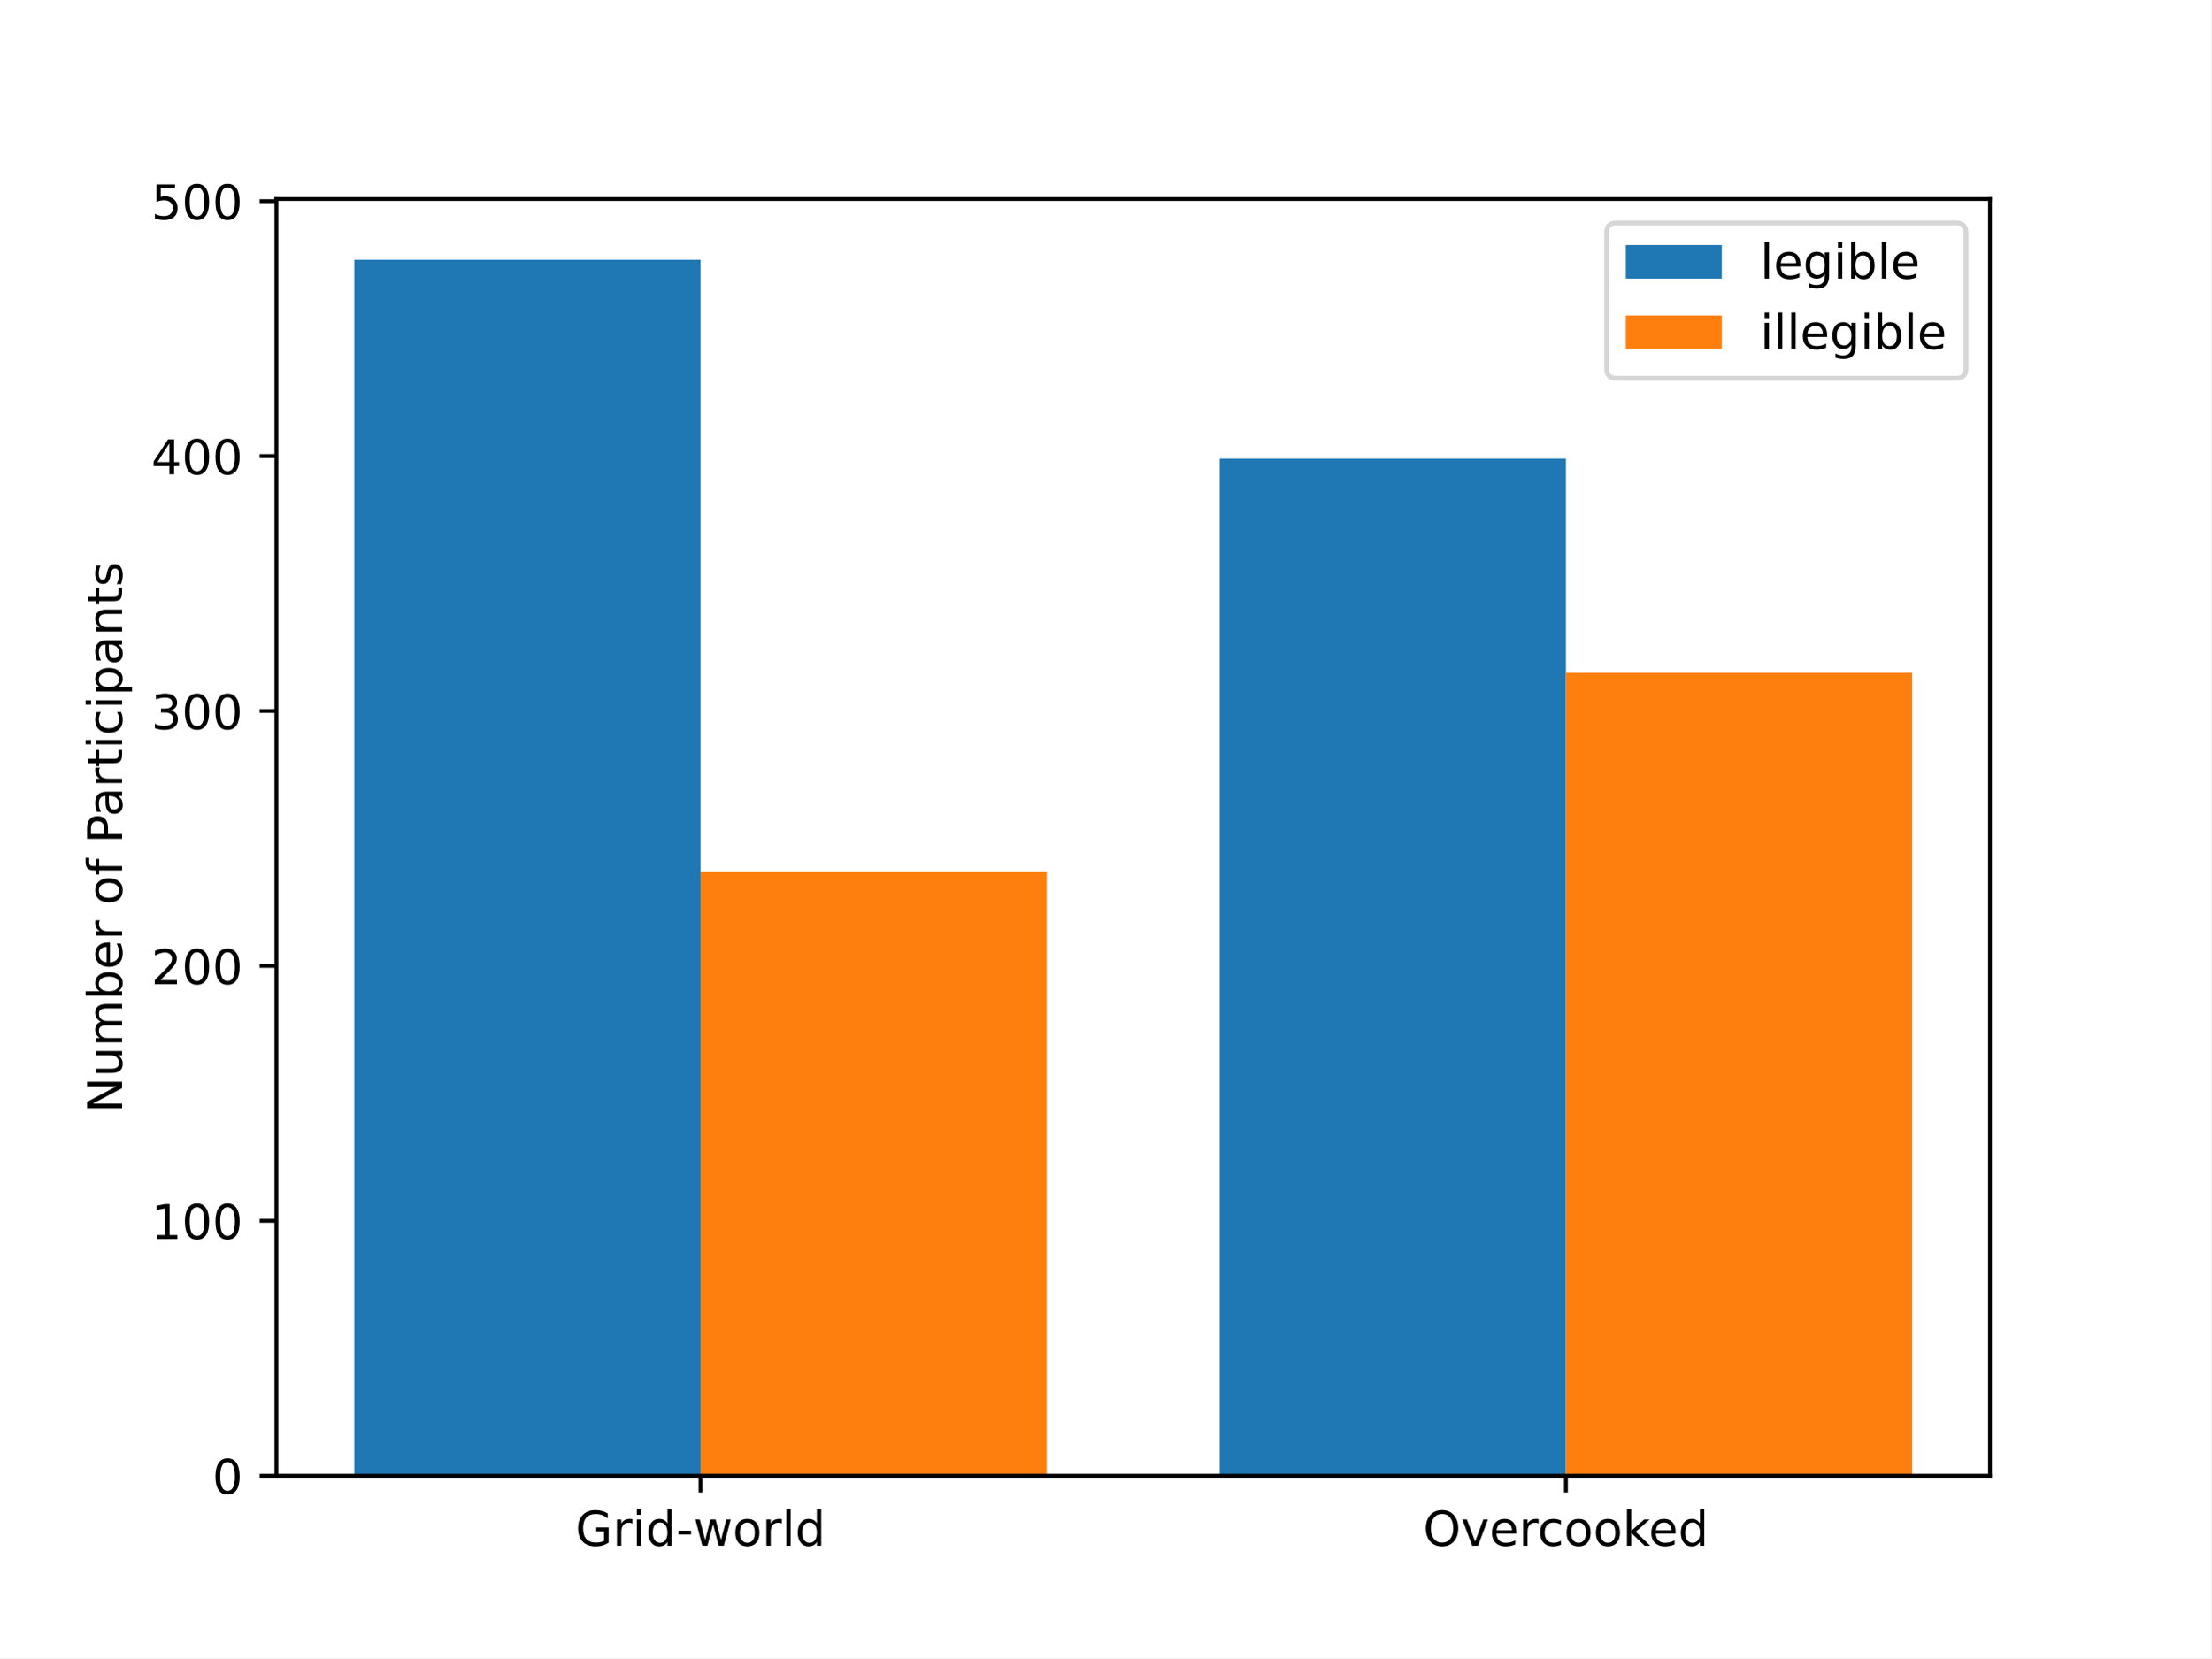
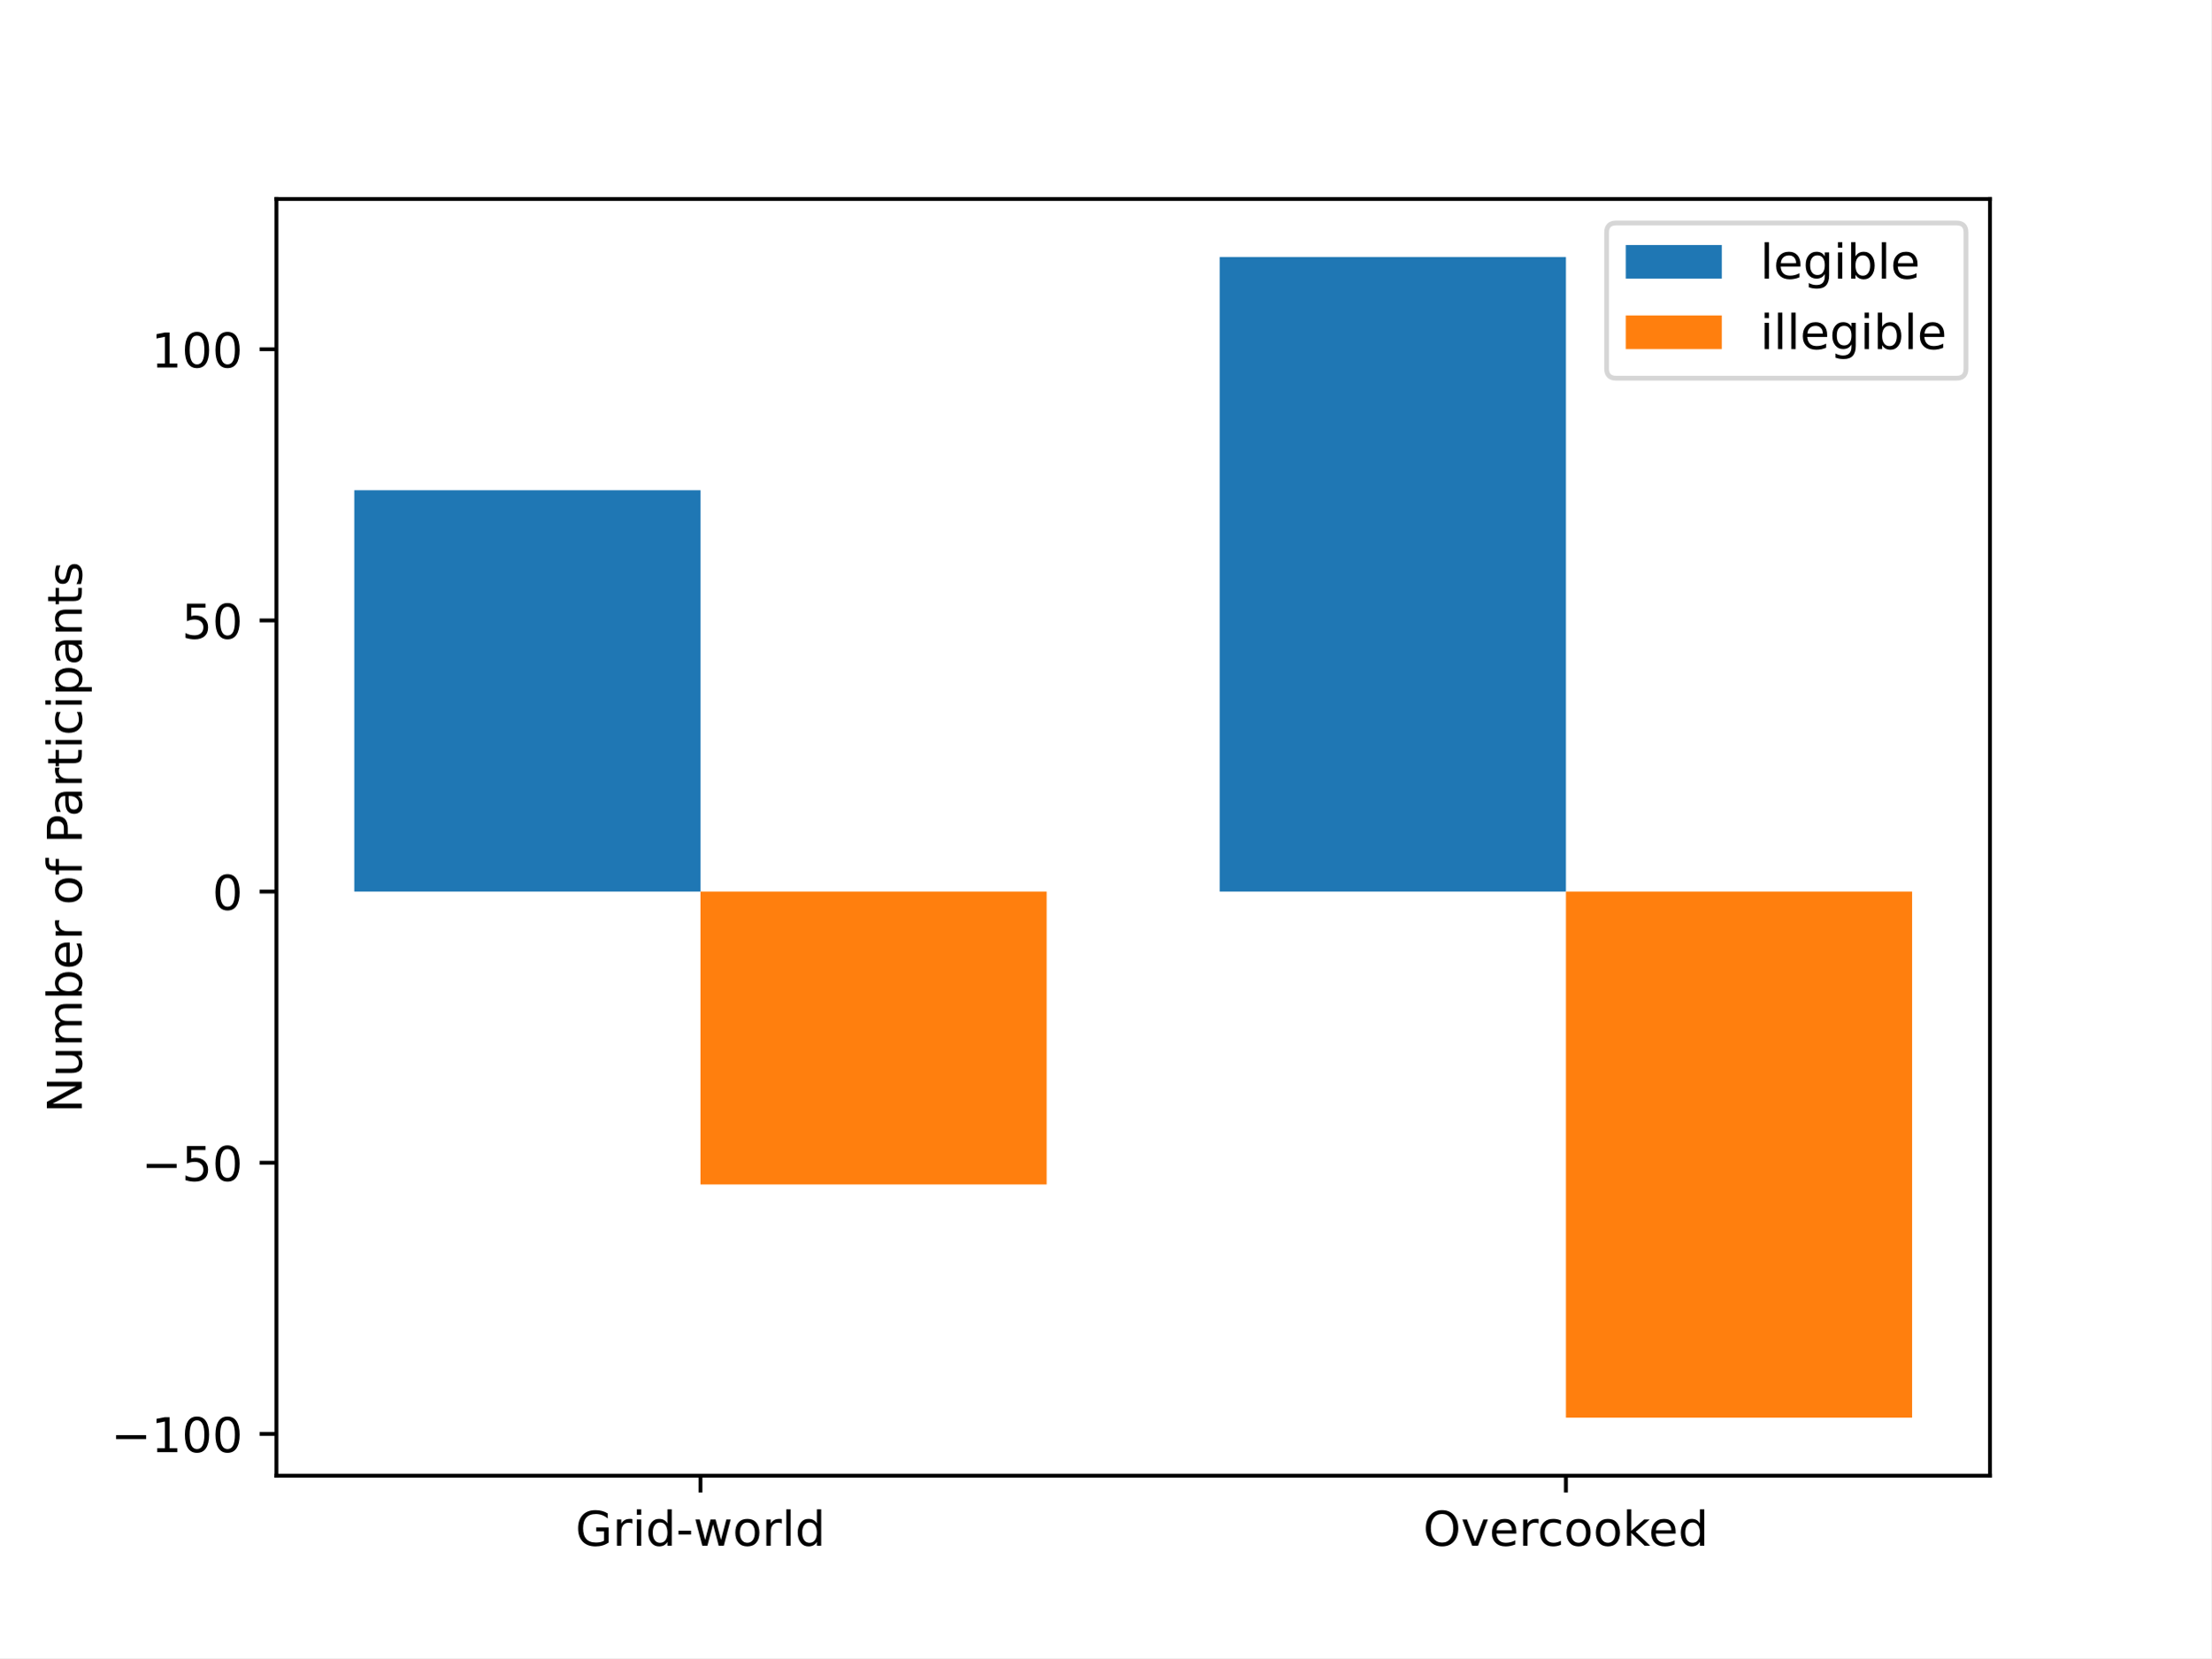
<svg xmlns="http://www.w3.org/2000/svg" xmlns:xlink="http://www.w3.org/1999/xlink" height="345.6pt" version="1.1" viewBox="0 0 460.8 345.6" width="460.8pt">
  <defs>
    <style type="text/css">*{stroke-linecap:butt;stroke-linejoin:round;}</style>
  </defs>
  <g id="figure_1">
    <g id="patch_1">
      <path d="M 0 345.6  L 460.8 345.6  L 460.8 0  L 0 0  z " style="fill:#ffffff;" />
    </g>
    <g id="axes_1">
      <g id="patch_2">
        <path d="M 57.6 307.584  L 414.72 307.584  L 414.72 41.472  L 57.6 41.472  z " style="fill:#ffffff;" />
      </g>
      <g id="patch_3">
-         <path clip-path="url(#p106140b621)" d="M 73.833 307.584  L 145.978 307.584  L 145.978 54.144  L 73.833 54.144  z " style="fill:#1f77b4;" />
+         <path clip-path="url(#p0c5a1ba9c6)" d="M 73.833 185.833  L 145.978 185.833  L 145.978 102.178  L 73.833 102.178  z " style="fill:#1f77b4;" />
      </g>
      <g id="patch_4">
-         <path clip-path="url(#p106140b621)" d="M 254.196 307.584  L 326.342 307.584  L 326.342 95.587  L 254.196 95.587  z " style="fill:#1f77b4;" />
+         <path clip-path="url(#p0c5a1ba9c6)" d="M 254.196 185.833  L 326.342 185.833  L 326.342 53.568  L 254.196 53.568  z " style="fill:#1f77b4;" />
      </g>
      <g id="patch_5">
-         <path clip-path="url(#p106140b621)" d="M 145.978 307.584  L 218.124 307.584  L 218.124 181.661  L 145.978 181.661  z " style="fill:#ff7f0e;" />
+         <path clip-path="url(#p0c5a1ba9c6)" d="M 145.978 185.833  L 218.124 185.833  L 218.124 246.878  L 145.978 246.878  z " style="fill:#ff7f0e;" />
      </g>
      <g id="patch_6">
-         <path clip-path="url(#p106140b621)" d="M 326.342 307.584  L 398.487 307.584  L 398.487 140.218  L 326.342 140.218  z " style="fill:#ff7f0e;" />
+         <path clip-path="url(#p0c5a1ba9c6)" d="M 326.342 185.833  L 398.487 185.833  L 398.487 295.488  L 326.342 295.488  z " style="fill:#ff7f0e;" />
      </g>
      <g id="matplotlib.axis_1">
        <g id="xtick_1">
          <g id="line2d_1">
            <defs>
-               <path d="M 0 0  L 0 3.5  " id="mccad59ee8a" style="stroke:#000000;stroke-width:0.8;" />
-             </defs>
-             <g>
-               <use style="stroke:#000000;stroke-width:0.8;" x="145.978" xlink:href="#mccad59ee8a" y="307.584" />
+               <path d="M 0 0  L 0 3.5  " id="m764185528a" style="stroke:#000000;stroke-width:0.8;" />
+             </defs>
+             <g>
+               <use style="stroke:#000000;stroke-width:0.8;" x="145.978" xlink:href="#m764185528a" y="307.584" />
            </g>
          </g>
          <g id="text_1">
            <g transform="translate(119.9141 322.1824)scale(0.1 -0.1)">
              <defs>
                <path d="M 59.516 10.406  L 59.516 29.984  L 43.406 29.984  L 43.406 38.094  L 69.281 38.094  L 69.281 6.781  Q 63.578 2.734 56.688 0.656  Q 49.812 -1.422 42 -1.422  Q 24.906 -1.422 15.25 8.562  Q 5.609 18.562 5.609 36.375  Q 5.609 54.25 15.25 64.234  Q 24.906 74.219 42 74.219  Q 49.125 74.219 55.547 72.453  Q 61.969 70.703 67.391 67.281  L 67.391 56.781  Q 61.922 61.422 55.766 63.766  Q 49.609 66.109 42.828 66.109  Q 29.438 66.109 22.719 58.641  Q 16.016 51.172 16.016 36.375  Q 16.016 21.625 22.719 14.156  Q 29.438 6.688 42.828 6.688  Q 48.047 6.688 52.141 7.594  Q 56.25 8.5 59.516 10.406  z " id="DejaVuSans-71" />
                <path d="M 41.109 46.297  Q 39.594 47.172 37.812 47.578  Q 36.031 48 33.891 48  Q 26.266 48 22.188 43.047  Q 18.109 38.094 18.109 28.812  L 18.109 0  L 9.078 0  L 9.078 54.688  L 18.109 54.688  L 18.109 46.188  Q 20.953 51.172 25.484 53.578  Q 30.031 56 36.531 56  Q 37.453 56 38.578 55.875  Q 39.703 55.766 41.062 55.516  z " id="DejaVuSans-114" />
                <path d="M 9.422 54.688  L 18.406 54.688  L 18.406 0  L 9.422 0  z M 9.422 75.984  L 18.406 75.984  L 18.406 64.594  L 9.422 64.594  z " id="DejaVuSans-105" />
                <path d="M 45.406 46.391  L 45.406 75.984  L 54.391 75.984  L 54.391 0  L 45.406 0  L 45.406 8.203  Q 42.578 3.328 38.25 0.953  Q 33.938 -1.422 27.875 -1.422  Q 17.969 -1.422 11.734 6.484  Q 5.516 14.406 5.516 27.297  Q 5.516 40.188 11.734 48.094  Q 17.969 56 27.875 56  Q 33.938 56 38.25 53.625  Q 42.578 51.266 45.406 46.391  z M 14.797 27.297  Q 14.797 17.391 18.875 11.75  Q 22.953 6.109 30.078 6.109  Q 37.203 6.109 41.297 11.75  Q 45.406 17.391 45.406 27.297  Q 45.406 37.203 41.297 42.844  Q 37.203 48.484 30.078 48.484  Q 22.953 48.484 18.875 42.844  Q 14.797 37.203 14.797 27.297  z " id="DejaVuSans-100" />
                <path d="M 4.891 31.391  L 31.203 31.391  L 31.203 23.391  L 4.891 23.391  z " id="DejaVuSans-45" />
                <path d="M 4.203 54.688  L 13.188 54.688  L 24.422 12.016  L 35.594 54.688  L 46.188 54.688  L 57.422 12.016  L 68.609 54.688  L 77.594 54.688  L 63.281 0  L 52.688 0  L 40.922 44.828  L 29.109 0  L 18.5 0  z " id="DejaVuSans-119" />
                <path d="M 30.609 48.391  Q 23.391 48.391 19.188 42.75  Q 14.984 37.109 14.984 27.297  Q 14.984 17.484 19.156 11.844  Q 23.344 6.203 30.609 6.203  Q 37.797 6.203 41.984 11.859  Q 46.188 17.531 46.188 27.297  Q 46.188 37.016 41.984 42.703  Q 37.797 48.391 30.609 48.391  z M 30.609 56  Q 42.328 56 49.016 48.375  Q 55.719 40.766 55.719 27.297  Q 55.719 13.875 49.016 6.219  Q 42.328 -1.422 30.609 -1.422  Q 18.844 -1.422 12.172 6.219  Q 5.516 13.875 5.516 27.297  Q 5.516 40.766 12.172 48.375  Q 18.844 56 30.609 56  z " id="DejaVuSans-111" />
                <path d="M 9.422 75.984  L 18.406 75.984  L 18.406 0  L 9.422 0  z " id="DejaVuSans-108" />
              </defs>
              <use xlink:href="#DejaVuSans-71" />
              <use x="77.49" xlink:href="#DejaVuSans-114" />
              <use x="118.604" xlink:href="#DejaVuSans-105" />
              <use x="146.387" xlink:href="#DejaVuSans-100" />
              <use x="209.863" xlink:href="#DejaVuSans-45" />
              <use x="245.947" xlink:href="#DejaVuSans-119" />
              <use x="327.734" xlink:href="#DejaVuSans-111" />
              <use x="388.916" xlink:href="#DejaVuSans-114" />
              <use x="430.029" xlink:href="#DejaVuSans-108" />
              <use x="457.812" xlink:href="#DejaVuSans-100" />
            </g>
          </g>
        </g>
        <g id="xtick_2">
          <g id="line2d_2">
            <g>
-               <use style="stroke:#000000;stroke-width:0.8;" x="326.342" xlink:href="#mccad59ee8a" y="307.584" />
+               <use style="stroke:#000000;stroke-width:0.8;" x="326.342" xlink:href="#m764185528a" y="307.584" />
            </g>
          </g>
          <g id="text_2">
            <g transform="translate(296.5942 322.1824)scale(0.1 -0.1)">
              <defs>
                <path d="M 39.406 66.219  Q 28.656 66.219 22.328 58.203  Q 16.016 50.203 16.016 36.375  Q 16.016 22.609 22.328 14.594  Q 28.656 6.594 39.406 6.594  Q 50.141 6.594 56.422 14.594  Q 62.703 22.609 62.703 36.375  Q 62.703 50.203 56.422 58.203  Q 50.141 66.219 39.406 66.219  z M 39.406 74.219  Q 54.734 74.219 63.906 63.938  Q 73.094 53.656 73.094 36.375  Q 73.094 19.141 63.906 8.859  Q 54.734 -1.422 39.406 -1.422  Q 24.031 -1.422 14.812 8.828  Q 5.609 19.094 5.609 36.375  Q 5.609 53.656 14.812 63.938  Q 24.031 74.219 39.406 74.219  z " id="DejaVuSans-79" />
                <path d="M 2.984 54.688  L 12.5 54.688  L 29.594 8.797  L 46.688 54.688  L 56.203 54.688  L 35.688 0  L 23.484 0  z " id="DejaVuSans-118" />
                <path d="M 56.203 29.594  L 56.203 25.203  L 14.891 25.203  Q 15.484 15.922 20.484 11.062  Q 25.484 6.203 34.422 6.203  Q 39.594 6.203 44.453 7.469  Q 49.312 8.734 54.109 11.281  L 54.109 2.781  Q 49.266 0.734 44.188 -0.344  Q 39.109 -1.422 33.891 -1.422  Q 20.797 -1.422 13.156 6.188  Q 5.516 13.812 5.516 26.812  Q 5.516 40.234 12.766 48.109  Q 20.016 56 32.328 56  Q 43.359 56 49.781 48.891  Q 56.203 41.797 56.203 29.594  z M 47.219 32.234  Q 47.125 39.594 43.094 43.984  Q 39.062 48.391 32.422 48.391  Q 24.906 48.391 20.391 44.141  Q 15.875 39.891 15.188 32.172  z " id="DejaVuSans-101" />
                <path d="M 48.781 52.594  L 48.781 44.188  Q 44.969 46.297 41.141 47.344  Q 37.312 48.391 33.406 48.391  Q 24.656 48.391 19.812 42.844  Q 14.984 37.312 14.984 27.297  Q 14.984 17.281 19.812 11.734  Q 24.656 6.203 33.406 6.203  Q 37.312 6.203 41.141 7.25  Q 44.969 8.297 48.781 10.406  L 48.781 2.094  Q 45.016 0.344 40.984 -0.531  Q 36.969 -1.422 32.422 -1.422  Q 20.062 -1.422 12.781 6.344  Q 5.516 14.109 5.516 27.297  Q 5.516 40.672 12.859 48.328  Q 20.219 56 33.016 56  Q 37.156 56 41.109 55.141  Q 45.062 54.297 48.781 52.594  z " id="DejaVuSans-99" />
                <path d="M 9.078 75.984  L 18.109 75.984  L 18.109 31.109  L 44.922 54.688  L 56.391 54.688  L 27.391 29.109  L 57.625 0  L 45.906 0  L 18.109 26.703  L 18.109 0  L 9.078 0  z " id="DejaVuSans-107" />
              </defs>
              <use xlink:href="#DejaVuSans-79" />
              <use x="78.711" xlink:href="#DejaVuSans-118" />
              <use x="137.891" xlink:href="#DejaVuSans-101" />
              <use x="199.414" xlink:href="#DejaVuSans-114" />
              <use x="238.277" xlink:href="#DejaVuSans-99" />
              <use x="293.258" xlink:href="#DejaVuSans-111" />
              <use x="354.439" xlink:href="#DejaVuSans-111" />
              <use x="415.621" xlink:href="#DejaVuSans-107" />
              <use x="469.906" xlink:href="#DejaVuSans-101" />
              <use x="531.43" xlink:href="#DejaVuSans-100" />
            </g>
          </g>
        </g>
      </g>
      <g id="matplotlib.axis_2">
        <g id="ytick_1">
          <g id="line2d_3">
            <defs>
-               <path d="M 0 0  L -3.5 0  " id="m19a0bf233b" style="stroke:#000000;stroke-width:0.8;" />
-             </defs>
-             <g>
-               <use style="stroke:#000000;stroke-width:0.8;" x="57.6" xlink:href="#m19a0bf233b" y="307.584" />
+               <path d="M 0 0  L -3.5 0  " id="m55ff124e44" style="stroke:#000000;stroke-width:0.8;" />
+             </defs>
+             <g>
+               <use style="stroke:#000000;stroke-width:0.8;" x="57.6" xlink:href="#m55ff124e44" y="298.879" />
            </g>
          </g>
          <g id="text_3">
-             <g transform="translate(44.2375 311.3832)scale(0.1 -0.1)">
-               <defs>
+             <g transform="translate(23.13281 302.6786)scale(0.1 -0.1)">
+               <defs>
+                 <path d="M 10.594 35.5  L 73.188 35.5  L 73.188 27.203  L 10.594 27.203  z " id="DejaVuSans-8722" />
+                 <path d="M 12.406 8.297  L 28.516 8.297  L 28.516 63.922  L 10.984 60.406  L 10.984 69.391  L 28.422 72.906  L 38.281 72.906  L 38.281 8.297  L 54.391 8.297  L 54.391 0  L 12.406 0  z " id="DejaVuSans-49" />
                <path d="M 31.781 66.406  Q 24.172 66.406 20.328 58.906  Q 16.5 51.422 16.5 36.375  Q 16.5 21.391 20.328 13.891  Q 24.172 6.391 31.781 6.391  Q 39.453 6.391 43.281 13.891  Q 47.125 21.391 47.125 36.375  Q 47.125 51.422 43.281 58.906  Q 39.453 66.406 31.781 66.406  z M 31.781 74.219  Q 44.047 74.219 50.516 64.516  Q 56.984 54.828 56.984 36.375  Q 56.984 17.969 50.516 8.266  Q 44.047 -1.422 31.781 -1.422  Q 19.531 -1.422 13.062 8.266  Q 6.594 17.969 6.594 36.375  Q 6.594 54.828 13.062 64.516  Q 19.531 74.219 31.781 74.219  z " id="DejaVuSans-48" />
              </defs>
-               <use xlink:href="#DejaVuSans-48" />
+               <use xlink:href="#DejaVuSans-8722" />
+               <use x="83.789" xlink:href="#DejaVuSans-49" />
+               <use x="147.412" xlink:href="#DejaVuSans-48" />
+               <use x="211.035" xlink:href="#DejaVuSans-48" />
            </g>
          </g>
        </g>
        <g id="ytick_2">
          <g id="line2d_4">
            <g>
-               <use style="stroke:#000000;stroke-width:0.8;" x="57.6" xlink:href="#m19a0bf233b" y="254.452" />
+               <use style="stroke:#000000;stroke-width:0.8;" x="57.6" xlink:href="#m55ff124e44" y="242.356" />
            </g>
          </g>
          <g id="text_4">
-             <g transform="translate(31.5125 258.2511)scale(0.1 -0.1)">
-               <defs>
-                 <path d="M 12.406 8.297  L 28.516 8.297  L 28.516 63.922  L 10.984 60.406  L 10.984 69.391  L 28.422 72.906  L 38.281 72.906  L 38.281 8.297  L 54.391 8.297  L 54.391 0  L 12.406 0  z " id="DejaVuSans-49" />
-               </defs>
+             <g transform="translate(29.49531 246.1553)scale(0.1 -0.1)">
+               <defs>
+                 <path d="M 10.797 72.906  L 49.516 72.906  L 49.516 64.594  L 19.828 64.594  L 19.828 46.734  Q 21.969 47.469 24.109 47.828  Q 26.266 48.188 28.422 48.188  Q 40.625 48.188 47.75 41.5  Q 54.891 34.812 54.891 23.391  Q 54.891 11.625 47.562 5.094  Q 40.234 -1.422 26.906 -1.422  Q 22.312 -1.422 17.547 -0.641  Q 12.797 0.141 7.719 1.703  L 7.719 11.625  Q 12.109 9.234 16.797 8.062  Q 21.484 6.891 26.703 6.891  Q 35.156 6.891 40.078 11.328  Q 45.016 15.766 45.016 23.391  Q 45.016 31 40.078 35.438  Q 35.156 39.891 26.703 39.891  Q 22.75 39.891 18.812 39.016  Q 14.891 38.141 10.797 36.281  z " id="DejaVuSans-53" />
+               </defs>
+               <use xlink:href="#DejaVuSans-8722" />
+               <use x="83.789" xlink:href="#DejaVuSans-53" />
+               <use x="147.412" xlink:href="#DejaVuSans-48" />
+             </g>
+           </g>
+         </g>
+         <g id="ytick_3">
+           <g id="line2d_5">
+             <g>
+               <use style="stroke:#000000;stroke-width:0.8;" x="57.6" xlink:href="#m55ff124e44" y="185.833" />
+             </g>
+           </g>
+           <g id="text_5">
+             <g transform="translate(44.2375 189.6319)scale(0.1 -0.1)">
+               <use xlink:href="#DejaVuSans-48" />
+             </g>
+           </g>
+         </g>
+         <g id="ytick_4">
+           <g id="line2d_6">
+             <g>
+               <use style="stroke:#000000;stroke-width:0.8;" x="57.6" xlink:href="#m55ff124e44" y="129.309" />
+             </g>
+           </g>
+           <g id="text_6">
+             <g transform="translate(37.875 133.1085)scale(0.1 -0.1)">
+               <use xlink:href="#DejaVuSans-53" />
+               <use x="63.623" xlink:href="#DejaVuSans-48" />
+             </g>
+           </g>
+         </g>
+         <g id="ytick_5">
+           <g id="line2d_7">
+             <g>
+               <use style="stroke:#000000;stroke-width:0.8;" x="57.6" xlink:href="#m55ff124e44" y="72.786" />
+             </g>
+           </g>
+           <g id="text_7">
+             <g transform="translate(31.5125 76.58516)scale(0.1 -0.1)">
              <use xlink:href="#DejaVuSans-49" />
              <use x="63.623" xlink:href="#DejaVuSans-48" />
              <use x="127.246" xlink:href="#DejaVuSans-48" />
            </g>
          </g>
        </g>
-         <g id="ytick_3">
-           <g id="line2d_5">
-             <g>
-               <use style="stroke:#000000;stroke-width:0.8;" x="57.6" xlink:href="#m19a0bf233b" y="201.32" />
-             </g>
-           </g>
-           <g id="text_5">
-             <g transform="translate(31.5125 205.1191)scale(0.1 -0.1)">
-               <defs>
-                 <path d="M 19.188 8.297  L 53.609 8.297  L 53.609 0  L 7.328 0  L 7.328 8.297  Q 12.938 14.109 22.625 23.891  Q 32.328 33.688 34.812 36.531  Q 39.547 41.844 41.422 45.531  Q 43.312 49.219 43.312 52.781  Q 43.312 58.594 39.234 62.25  Q 35.156 65.922 28.609 65.922  Q 23.969 65.922 18.812 64.312  Q 13.672 62.703 7.812 59.422  L 7.812 69.391  Q 13.766 71.781 18.938 73  Q 24.125 74.219 28.422 74.219  Q 39.75 74.219 46.484 68.547  Q 53.219 62.891 53.219 53.422  Q 53.219 48.922 51.531 44.891  Q 49.859 40.875 45.406 35.406  Q 44.188 33.984 37.641 27.219  Q 31.109 20.453 19.188 8.297  z " id="DejaVuSans-50" />
-               </defs>
-               <use xlink:href="#DejaVuSans-50" />
-               <use x="63.623" xlink:href="#DejaVuSans-48" />
-               <use x="127.246" xlink:href="#DejaVuSans-48" />
-             </g>
-           </g>
-         </g>
-         <g id="ytick_4">
-           <g id="line2d_6">
-             <g>
-               <use style="stroke:#000000;stroke-width:0.8;" x="57.6" xlink:href="#m19a0bf233b" y="148.188" />
-             </g>
-           </g>
-           <g id="text_6">
-             <g transform="translate(31.5125 151.987)scale(0.1 -0.1)">
-               <defs>
-                 <path d="M 40.578 39.312  Q 47.656 37.797 51.625 33  Q 55.609 28.219 55.609 21.188  Q 55.609 10.406 48.188 4.484  Q 40.766 -1.422 27.094 -1.422  Q 22.516 -1.422 17.656 -0.516  Q 12.797 0.391 7.625 2.203  L 7.625 11.719  Q 11.719 9.328 16.594 8.109  Q 21.484 6.891 26.812 6.891  Q 36.078 6.891 40.938 10.547  Q 45.797 14.203 45.797 21.188  Q 45.797 27.641 41.281 31.266  Q 36.766 34.906 28.719 34.906  L 20.219 34.906  L 20.219 43.016  L 29.109 43.016  Q 36.375 43.016 40.234 45.922  Q 44.094 48.828 44.094 54.297  Q 44.094 59.906 40.109 62.906  Q 36.141 65.922 28.719 65.922  Q 24.656 65.922 20.016 65.031  Q 15.375 64.156 9.812 62.312  L 9.812 71.094  Q 15.438 72.656 20.344 73.438  Q 25.25 74.219 29.594 74.219  Q 40.828 74.219 47.359 69.109  Q 53.906 64.016 53.906 55.328  Q 53.906 49.266 50.438 45.094  Q 46.969 40.922 40.578 39.312  z " id="DejaVuSans-51" />
-               </defs>
-               <use xlink:href="#DejaVuSans-51" />
-               <use x="63.623" xlink:href="#DejaVuSans-48" />
-               <use x="127.246" xlink:href="#DejaVuSans-48" />
-             </g>
-           </g>
-         </g>
-         <g id="ytick_5">
-           <g id="line2d_7">
-             <g>
-               <use style="stroke:#000000;stroke-width:0.8;" x="57.6" xlink:href="#m19a0bf233b" y="95.056" />
-             </g>
-           </g>
-           <g id="text_7">
-             <g transform="translate(31.5125 98.85492)scale(0.1 -0.1)">
-               <defs>
-                 <path d="M 37.797 64.312  L 12.891 25.391  L 37.797 25.391  z M 35.203 72.906  L 47.609 72.906  L 47.609 25.391  L 58.016 25.391  L 58.016 17.188  L 47.609 17.188  L 47.609 0  L 37.797 0  L 37.797 17.188  L 4.891 17.188  L 4.891 26.703  z " id="DejaVuSans-52" />
-               </defs>
-               <use xlink:href="#DejaVuSans-52" />
-               <use x="63.623" xlink:href="#DejaVuSans-48" />
-               <use x="127.246" xlink:href="#DejaVuSans-48" />
-             </g>
-           </g>
-         </g>
-         <g id="ytick_6">
-           <g id="line2d_8">
-             <g>
-               <use style="stroke:#000000;stroke-width:0.8;" x="57.6" xlink:href="#m19a0bf233b" y="41.924" />
-             </g>
-           </g>
-           <g id="text_8">
-             <g transform="translate(31.5125 45.72284)scale(0.1 -0.1)">
-               <defs>
-                 <path d="M 10.797 72.906  L 49.516 72.906  L 49.516 64.594  L 19.828 64.594  L 19.828 46.734  Q 21.969 47.469 24.109 47.828  Q 26.266 48.188 28.422 48.188  Q 40.625 48.188 47.75 41.5  Q 54.891 34.812 54.891 23.391  Q 54.891 11.625 47.562 5.094  Q 40.234 -1.422 26.906 -1.422  Q 22.312 -1.422 17.547 -0.641  Q 12.797 0.141 7.719 1.703  L 7.719 11.625  Q 12.109 9.234 16.797 8.062  Q 21.484 6.891 26.703 6.891  Q 35.156 6.891 40.078 11.328  Q 45.016 15.766 45.016 23.391  Q 45.016 31 40.078 35.438  Q 35.156 39.891 26.703 39.891  Q 22.75 39.891 18.812 39.016  Q 14.891 38.141 10.797 36.281  z " id="DejaVuSans-53" />
-               </defs>
-               <use xlink:href="#DejaVuSans-53" />
-               <use x="63.623" xlink:href="#DejaVuSans-48" />
-               <use x="127.246" xlink:href="#DejaVuSans-48" />
-             </g>
-           </g>
-         </g>
-         <g id="text_9">
-           <g transform="translate(25.43281 231.9803)rotate(-90)scale(0.1 -0.1)">
+         <g id="text_8">
+           <g transform="translate(17.05313 231.9803)rotate(-90)scale(0.1 -0.1)">
            <defs>
              <path d="M 9.812 72.906  L 23.094 72.906  L 55.422 11.922  L 55.422 72.906  L 64.984 72.906  L 64.984 0  L 51.703 0  L 19.391 60.984  L 19.391 0  L 9.812 0  z " id="DejaVuSans-78" />
              <path d="M 8.5 21.578  L 8.5 54.688  L 17.484 54.688  L 17.484 21.922  Q 17.484 14.156 20.5 10.266  Q 23.531 6.391 29.594 6.391  Q 36.859 6.391 41.078 11.031  Q 45.312 15.672 45.312 23.688  L 45.312 54.688  L 54.297 54.688  L 54.297 0  L 45.312 0  L 45.312 8.406  Q 42.047 3.422 37.719 1  Q 33.406 -1.422 27.688 -1.422  Q 18.266 -1.422 13.375 4.438  Q 8.5 10.297 8.5 21.578  z M 31.109 56  z " id="DejaVuSans-117" />
              <path d="M 52 44.188  Q 55.375 50.25 60.062 53.125  Q 64.75 56 71.094 56  Q 79.641 56 84.281 50.016  Q 88.922 44.047 88.922 33.016  L 88.922 0  L 79.891 0  L 79.891 32.719  Q 79.891 40.578 77.094 44.375  Q 74.312 48.188 68.609 48.188  Q 61.625 48.188 57.562 43.547  Q 53.516 38.922 53.516 30.906  L 53.516 0  L 44.484 0  L 44.484 32.719  Q 44.484 40.625 41.703 44.406  Q 38.922 48.188 33.109 48.188  Q 26.219 48.188 22.156 43.531  Q 18.109 38.875 18.109 30.906  L 18.109 0  L 9.078 0  L 9.078 54.688  L 18.109 54.688  L 18.109 46.188  Q 21.188 51.219 25.484 53.609  Q 29.781 56 35.688 56  Q 41.656 56 45.828 52.969  Q 50 49.953 52 44.188  z " id="DejaVuSans-109" />
              <path d="M 48.688 27.297  Q 48.688 37.203 44.609 42.844  Q 40.531 48.484 33.406 48.484  Q 26.266 48.484 22.188 42.844  Q 18.109 37.203 18.109 27.297  Q 18.109 17.391 22.188 11.75  Q 26.266 6.109 33.406 6.109  Q 40.531 6.109 44.609 11.75  Q 48.688 17.391 48.688 27.297  z M 18.109 46.391  Q 20.953 51.266 25.266 53.625  Q 29.594 56 35.594 56  Q 45.562 56 51.781 48.094  Q 58.016 40.188 58.016 27.297  Q 58.016 14.406 51.781 6.484  Q 45.562 -1.422 35.594 -1.422  Q 29.594 -1.422 25.266 0.953  Q 20.953 3.328 18.109 8.203  L 18.109 0  L 9.078 0  L 9.078 75.984  L 18.109 75.984  z " id="DejaVuSans-98" />
              <path id="DejaVuSans-32" />
              <path d="M 37.109 75.984  L 37.109 68.5  L 28.516 68.5  Q 23.688 68.5 21.797 66.547  Q 19.922 64.594 19.922 59.516  L 19.922 54.688  L 34.719 54.688  L 34.719 47.703  L 19.922 47.703  L 19.922 0  L 10.891 0  L 10.891 47.703  L 2.297 47.703  L 2.297 54.688  L 10.891 54.688  L 10.891 58.5  Q 10.891 67.625 15.141 71.797  Q 19.391 75.984 28.609 75.984  z " id="DejaVuSans-102" />
              <path d="M 19.672 64.797  L 19.672 37.406  L 32.078 37.406  Q 38.969 37.406 42.719 40.969  Q 46.484 44.531 46.484 51.125  Q 46.484 57.672 42.719 61.234  Q 38.969 64.797 32.078 64.797  z M 9.812 72.906  L 32.078 72.906  Q 44.344 72.906 50.609 67.359  Q 56.891 61.812 56.891 51.125  Q 56.891 40.328 50.609 34.812  Q 44.344 29.297 32.078 29.297  L 19.672 29.297  L 19.672 0  L 9.812 0  z " id="DejaVuSans-80" />
              <path d="M 34.281 27.484  Q 23.391 27.484 19.188 25  Q 14.984 22.516 14.984 16.5  Q 14.984 11.719 18.141 8.906  Q 21.297 6.109 26.703 6.109  Q 34.188 6.109 38.703 11.406  Q 43.219 16.703 43.219 25.484  L 43.219 27.484  z M 52.203 31.203  L 52.203 0  L 43.219 0  L 43.219 8.297  Q 40.141 3.328 35.547 0.953  Q 30.953 -1.422 24.312 -1.422  Q 15.922 -1.422 10.953 3.297  Q 6 8.016 6 15.922  Q 6 25.141 12.172 29.828  Q 18.359 34.516 30.609 34.516  L 43.219 34.516  L 43.219 35.406  Q 43.219 41.609 39.141 45  Q 35.062 48.391 27.688 48.391  Q 23 48.391 18.547 47.266  Q 14.109 46.141 10.016 43.891  L 10.016 52.203  Q 14.938 54.109 19.578 55.047  Q 24.219 56 28.609 56  Q 40.484 56 46.344 49.844  Q 52.203 43.703 52.203 31.203  z " id="DejaVuSans-97" />
              <path d="M 18.312 70.219  L 18.312 54.688  L 36.812 54.688  L 36.812 47.703  L 18.312 47.703  L 18.312 18.016  Q 18.312 11.328 20.141 9.422  Q 21.969 7.516 27.594 7.516  L 36.812 7.516  L 36.812 0  L 27.594 0  Q 17.188 0 13.234 3.875  Q 9.281 7.766 9.281 18.016  L 9.281 47.703  L 2.688 47.703  L 2.688 54.688  L 9.281 54.688  L 9.281 70.219  z " id="DejaVuSans-116" />
              <path d="M 18.109 8.203  L 18.109 -20.797  L 9.078 -20.797  L 9.078 54.688  L 18.109 54.688  L 18.109 46.391  Q 20.953 51.266 25.266 53.625  Q 29.594 56 35.594 56  Q 45.562 56 51.781 48.094  Q 58.016 40.188 58.016 27.297  Q 58.016 14.406 51.781 6.484  Q 45.562 -1.422 35.594 -1.422  Q 29.594 -1.422 25.266 0.953  Q 20.953 3.328 18.109 8.203  z M 48.688 27.297  Q 48.688 37.203 44.609 42.844  Q 40.531 48.484 33.406 48.484  Q 26.266 48.484 22.188 42.844  Q 18.109 37.203 18.109 27.297  Q 18.109 17.391 22.188 11.75  Q 26.266 6.109 33.406 6.109  Q 40.531 6.109 44.609 11.75  Q 48.688 17.391 48.688 27.297  z " id="DejaVuSans-112" />
              <path d="M 54.891 33.016  L 54.891 0  L 45.906 0  L 45.906 32.719  Q 45.906 40.484 42.875 44.328  Q 39.844 48.188 33.797 48.188  Q 26.516 48.188 22.312 43.547  Q 18.109 38.922 18.109 30.906  L 18.109 0  L 9.078 0  L 9.078 54.688  L 18.109 54.688  L 18.109 46.188  Q 21.344 51.125 25.703 53.562  Q 30.078 56 35.797 56  Q 45.219 56 50.047 50.172  Q 54.891 44.344 54.891 33.016  z " id="DejaVuSans-110" />
              <path d="M 44.281 53.078  L 44.281 44.578  Q 40.484 46.531 36.375 47.5  Q 32.281 48.484 27.875 48.484  Q 21.188 48.484 17.844 46.438  Q 14.5 44.391 14.5 40.281  Q 14.5 37.156 16.891 35.375  Q 19.281 33.594 26.516 31.984  L 29.594 31.297  Q 39.156 29.25 43.188 25.516  Q 47.219 21.781 47.219 15.094  Q 47.219 7.469 41.188 3.016  Q 35.156 -1.422 24.609 -1.422  Q 20.219 -1.422 15.453 -0.562  Q 10.688 0.297 5.422 2  L 5.422 11.281  Q 10.406 8.688 15.234 7.391  Q 20.062 6.109 24.812 6.109  Q 31.156 6.109 34.562 8.281  Q 37.984 10.453 37.984 14.406  Q 37.984 18.062 35.516 20.016  Q 33.062 21.969 24.703 23.781  L 21.578 24.516  Q 13.234 26.266 9.516 29.906  Q 5.812 33.547 5.812 39.891  Q 5.812 47.609 11.281 51.797  Q 16.75 56 26.812 56  Q 31.781 56 36.172 55.266  Q 40.578 54.547 44.281 53.078  z " id="DejaVuSans-115" />
            </defs>
            <use xlink:href="#DejaVuSans-78" />
            <use x="74.805" xlink:href="#DejaVuSans-117" />
            <use x="138.184" xlink:href="#DejaVuSans-109" />
            <use x="235.596" xlink:href="#DejaVuSans-98" />
            <use x="299.072" xlink:href="#DejaVuSans-101" />
            <use x="360.596" xlink:href="#DejaVuSans-114" />
            <use x="401.709" xlink:href="#DejaVuSans-32" />
            <use x="433.496" xlink:href="#DejaVuSans-111" />
            <use x="494.678" xlink:href="#DejaVuSans-102" />
            <use x="529.883" xlink:href="#DejaVuSans-32" />
            <use x="561.67" xlink:href="#DejaVuSans-80" />
            <use x="617.473" xlink:href="#DejaVuSans-97" />
            <use x="678.752" xlink:href="#DejaVuSans-114" />
            <use x="719.865" xlink:href="#DejaVuSans-116" />
            <use x="759.074" xlink:href="#DejaVuSans-105" />
            <use x="786.857" xlink:href="#DejaVuSans-99" />
            <use x="841.838" xlink:href="#DejaVuSans-105" />
            <use x="869.621" xlink:href="#DejaVuSans-112" />
            <use x="933.098" xlink:href="#DejaVuSans-97" />
            <use x="994.377" xlink:href="#DejaVuSans-110" />
            <use x="1057.756" xlink:href="#DejaVuSans-116" />
            <use x="1096.965" xlink:href="#DejaVuSans-115" />
          </g>
        </g>
      </g>
      <g id="patch_7">
        <path d="M 57.6 307.584  L 57.6 41.472  " style="fill:none;stroke:#000000;stroke-linecap:square;stroke-linejoin:miter;stroke-width:0.8;" />
      </g>
      <g id="patch_8">
        <path d="M 414.72 307.584  L 414.72 41.472  " style="fill:none;stroke:#000000;stroke-linecap:square;stroke-linejoin:miter;stroke-width:0.8;" />
      </g>
      <g id="patch_9">
        <path d="M 57.6 307.584  L 414.72 307.584  " style="fill:none;stroke:#000000;stroke-linecap:square;stroke-linejoin:miter;stroke-width:0.8;" />
      </g>
      <g id="patch_10">
        <path d="M 57.6 41.472  L 414.72 41.472  " style="fill:none;stroke:#000000;stroke-linecap:square;stroke-linejoin:miter;stroke-width:0.8;" />
      </g>
      <g id="legend_1">
        <g id="patch_11">
          <path d="M 336.826 78.828  L 407.72 78.828  Q 409.72 78.828 409.72 76.828  L 409.72 48.472  Q 409.72 46.472 407.72 46.472  L 336.826 46.472  Q 334.826 46.472 334.826 48.472  L 334.826 76.828  Q 334.826 78.828 336.826 78.828  z " style="fill:#ffffff;opacity:0.8;stroke:#cccccc;stroke-linejoin:miter;" />
        </g>
        <g id="patch_12">
          <path d="M 338.826 58.07  L 358.826 58.07  L 358.826 51.07  L 338.826 51.07  z " style="fill:#1f77b4;" />
        </g>
-         <g id="text_10">
+         <g id="text_9">
          <g transform="translate(366.8263 58.07044)scale(0.1 -0.1)">
            <defs>
              <path d="M 45.406 27.984  Q 45.406 37.75 41.375 43.109  Q 37.359 48.484 30.078 48.484  Q 22.859 48.484 18.828 43.109  Q 14.797 37.75 14.797 27.984  Q 14.797 18.266 18.828 12.891  Q 22.859 7.516 30.078 7.516  Q 37.359 7.516 41.375 12.891  Q 45.406 18.266 45.406 27.984  z M 54.391 6.781  Q 54.391 -7.172 48.188 -13.984  Q 42 -20.797 29.203 -20.797  Q 24.469 -20.797 20.266 -20.094  Q 16.062 -19.391 12.109 -17.922  L 12.109 -9.188  Q 16.062 -11.328 19.922 -12.344  Q 23.781 -13.375 27.781 -13.375  Q 36.625 -13.375 41.016 -8.766  Q 45.406 -4.156 45.406 5.172  L 45.406 9.625  Q 42.625 4.781 38.281 2.391  Q 33.938 0 27.875 0  Q 17.828 0 11.672 7.656  Q 5.516 15.328 5.516 27.984  Q 5.516 40.672 11.672 48.328  Q 17.828 56 27.875 56  Q 33.938 56 38.281 53.609  Q 42.625 51.219 45.406 46.391  L 45.406 54.688  L 54.391 54.688  z " id="DejaVuSans-103" />
            </defs>
            <use xlink:href="#DejaVuSans-108" />
            <use x="27.783" xlink:href="#DejaVuSans-101" />
            <use x="89.307" xlink:href="#DejaVuSans-103" />
            <use x="152.783" xlink:href="#DejaVuSans-105" />
            <use x="180.566" xlink:href="#DejaVuSans-98" />
            <use x="244.043" xlink:href="#DejaVuSans-108" />
            <use x="271.826" xlink:href="#DejaVuSans-101" />
          </g>
        </g>
        <g id="patch_13">
          <path d="M 338.826 72.749  L 358.826 72.749  L 358.826 65.749  L 338.826 65.749  z " style="fill:#ff7f0e;" />
        </g>
-         <g id="text_11">
+         <g id="text_10">
          <g transform="translate(366.8263 72.74856)scale(0.1 -0.1)">
            <use xlink:href="#DejaVuSans-105" />
            <use x="27.783" xlink:href="#DejaVuSans-108" />
            <use x="55.566" xlink:href="#DejaVuSans-108" />
            <use x="83.35" xlink:href="#DejaVuSans-101" />
            <use x="144.873" xlink:href="#DejaVuSans-103" />
            <use x="208.35" xlink:href="#DejaVuSans-105" />
            <use x="236.133" xlink:href="#DejaVuSans-98" />
            <use x="299.609" xlink:href="#DejaVuSans-108" />
            <use x="327.393" xlink:href="#DejaVuSans-101" />
          </g>
        </g>
      </g>
    </g>
  </g>
  <defs>
-     <clipPath id="p106140b621">
+     <clipPath id="p0c5a1ba9c6">
      <rect height="266.112" width="357.12" x="57.6" y="41.472" />
    </clipPath>
  </defs>
</svg>
